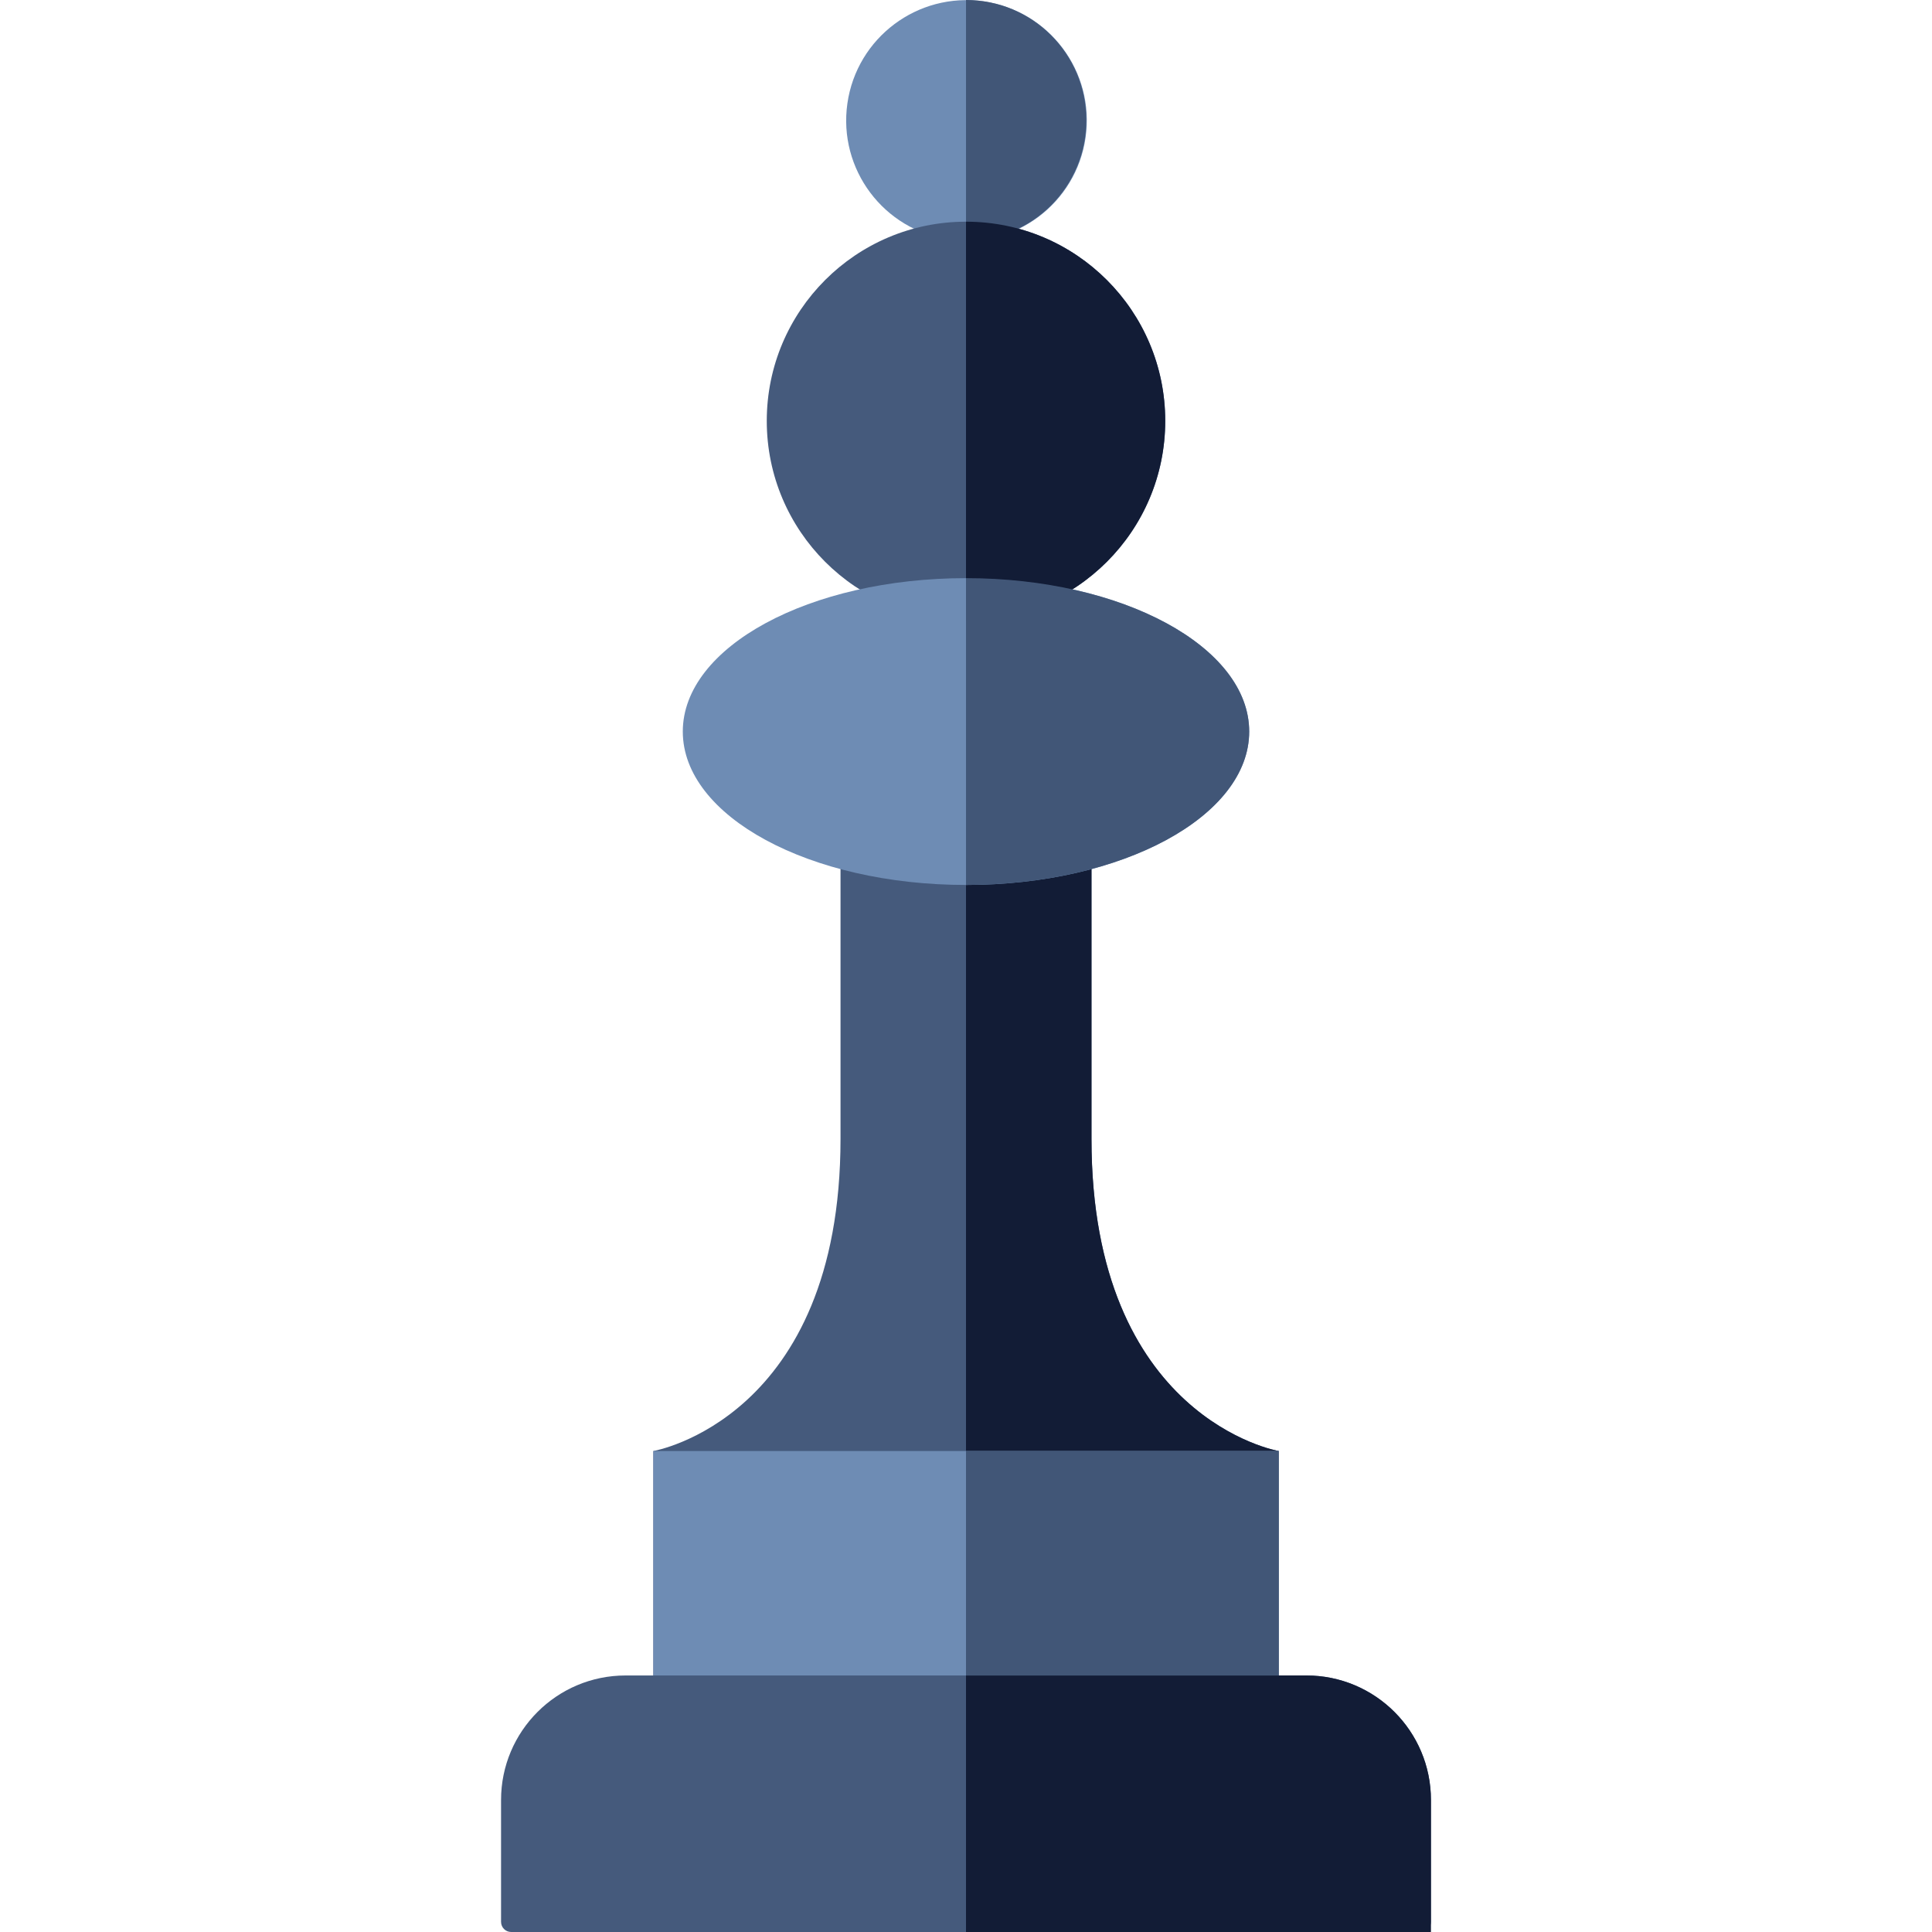
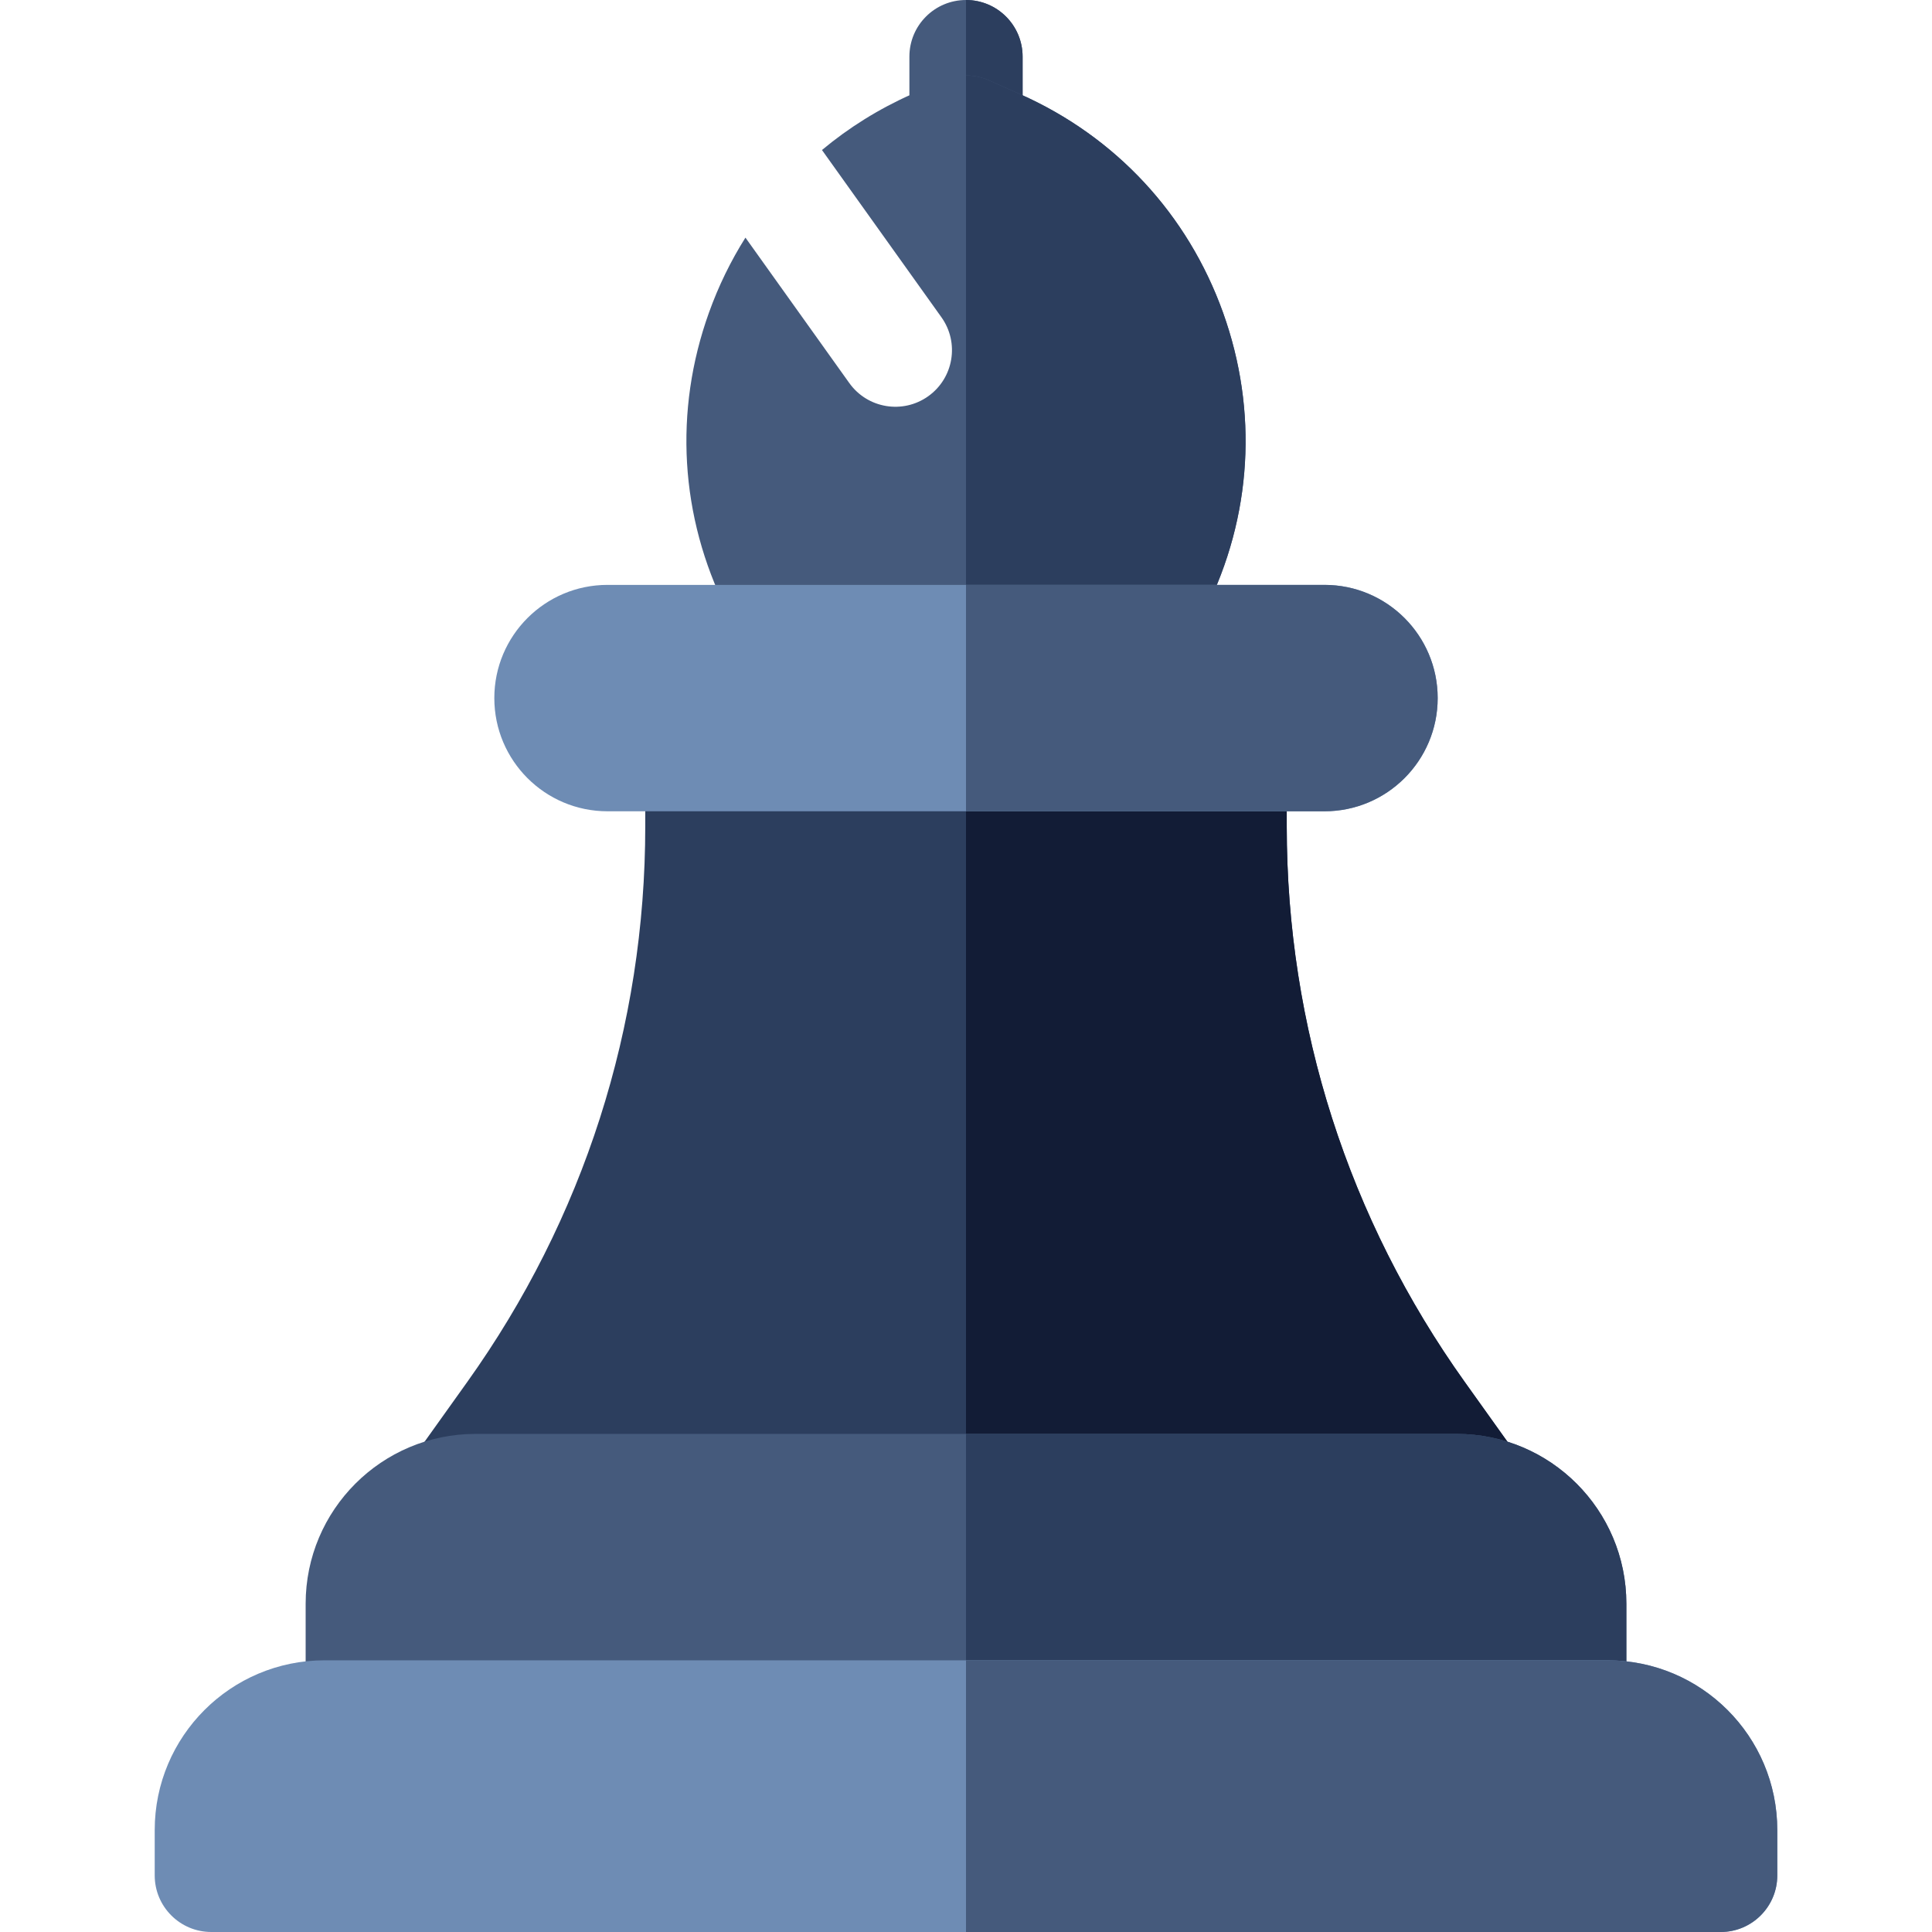
- <svg xmlns="http://www.w3.org/2000/svg" id="Capa_1" enable-background="new 0 0 511.983 511.983" height="512" viewBox="0 0 511.983 511.983" width="512">
-   <path d="m289.245 228.383v73.412c0 74.229 49.597 82.727 49.597 82.727v79.482h-165.7v-79.482s49.596-8.497 49.596-82.727v-73.412z" fill="#455a7c" />
-   <path d="m289.245 301.796v-73.412h-33.253v215.621h82.849v-59.482s-49.596-8.498-49.596-82.727z" fill="#121c36" />
-   <ellipse cx="255.992" cy="31.882" fill="#6e8cb4" rx="31.882" ry="31.882" transform="matrix(.141 -.99 .99 .141 188.463 280.856)" />
-   <circle cx="255.992" cy="111.545" fill="#455a7c" r="52.797" />
-   <ellipse cx="255.992" cy="193.863" fill="#6e8cb4" rx="75.051" ry="40.653" />
-   <path d="m135.469 511.983h241.045c1.485 0 2.689-1.204 2.689-2.689v-32.29c0-18.225-14.775-33-33-33h-180.423c-18.225 0-33 14.775-33 33v32.29c0 1.485 1.204 2.689 2.689 2.689z" fill="#455a7c" />
-   <path d="m255.992 0v63.763c17.608 0 31.882-14.274 31.882-31.882-.001-17.607-14.275-31.881-31.882-31.881z" fill="#415677" />
-   <path d="m255.992 58.748v105.593c29.159 0 52.796-23.638 52.796-52.796s-23.638-52.797-52.796-52.797z" fill="#121c36" />
-   <path d="m255.992 153.21v81.305c41.45 0 75.051-18.201 75.051-40.653 0-22.451-33.602-40.652-75.051-40.652z" fill="#415677" />
-   <path d="m173.142 384.523h165.699v59.482h-165.699z" fill="#6e8cb4" />
-   <path d="m255.992 444.004v67.979h123.212v-34.979c0-18.225-14.775-33-33-33z" fill="#121c36" />
-   <path d="m255.992 384.523h82.849v59.482h-82.849z" fill="#415677" />
+ <svg xmlns="http://www.w3.org/2000/svg" id="Capa_1" enable-background="new 0 0 512 512" height="512" viewBox="0 0 512 512" width="512">
+   <g>
+     <path d="m256 50c-8.284 0-15-6.716-15-15v-20c0-8.284 6.716-15 15-15s15 6.716 15 15v20c0 8.284-6.716 15-15 15z" fill="#455a7c" />
+     <path d="m271 35v-20c0-8.284-6.716-15-15-15v50c8.284 0 15-6.716 15-15z" fill="#2c3e5e" />
+     <path d="m324.121 82.85c-9.354-26.075-28.448-46.632-53.763-57.883l-8.267-3.674c-3.879-1.724-8.305-1.723-12.184 0l-8.266 3.674c-8.723 3.877-16.707 8.859-23.809 14.791l31.655 44.317c4.815 6.741 3.254 16.109-3.487 20.925-6.741 4.815-16.11 3.254-20.925-3.487l-27.527-38.539c-3.888 6.173-7.138 12.82-9.669 19.876-9.355 26.075-7.684 54.081 4.705 78.859 2.541 5.081 7.734 8.291 13.416 8.291h100c5.682 0 10.876-3.21 13.416-8.292 12.389-24.777 14.06-52.783 4.705-78.858z" fill="#455a7c" />
+     <path d="m270.358 24.967-8.267-3.674c-1.939-.862-4.015-1.293-6.091-1.293v150h50c5.682 0 10.876-3.21 13.416-8.292 12.389-24.777 14.06-52.783 4.705-78.858s-28.448-46.632-53.763-57.883z" fill="#2c3e5e" />
+     <g>
+       <path d="m405.148 390h-298.296l16.942-23.719c30.882-43.235 47.206-94.172 47.206-147.304v-18.977h170v18.977c0 53.132 16.324 104.069 47.206 147.304z" fill="#2c3e5e" />
+       <path d="m256 200v190h149.148l-16.942-23.719c-30.882-43.235-47.206-94.172-47.206-147.304v-18.977z" fill="#121c36" />
+       <path d="m431 450h-350v-25c0-24.853 20.147-45 45-45h260c24.853 0 45 20.147 45 45z" fill="#455a7c" />
+       <path d="m386 380h-130v70h175v-25c0-24.853-20.147-45-45-45z" fill="#2c3e5e" />
+       <path d="m456 512h-400c-8.284 0-15-6.716-15-15v-12c0-24.853 20.147-45 45-45h340c24.853 0 45 20.147 45 45v12c0 8.284-6.716 15-15 15z" fill="#6e8cb4" />
+       <path d="m426 440h-170v72h200c8.284 0 15-6.716 15-15v-12c0-24.853-20.147-45-45-45z" fill="#455a7c" />
+       <path d="m131 185c0 16.569 13.431 30 30 30h190c16.569 0 30-13.431 30-30 0-16.569-13.431-30-30-30h-190c-16.569 0-30 13.431-30 30z" fill="#6e8cb4" />
+       <path d="m351 155h-95v60h95c16.568 0 30-13.431 30-30s-13.431-30-30-30z" fill="#455a7c" />
+     </g>
+   </g>
</svg>
